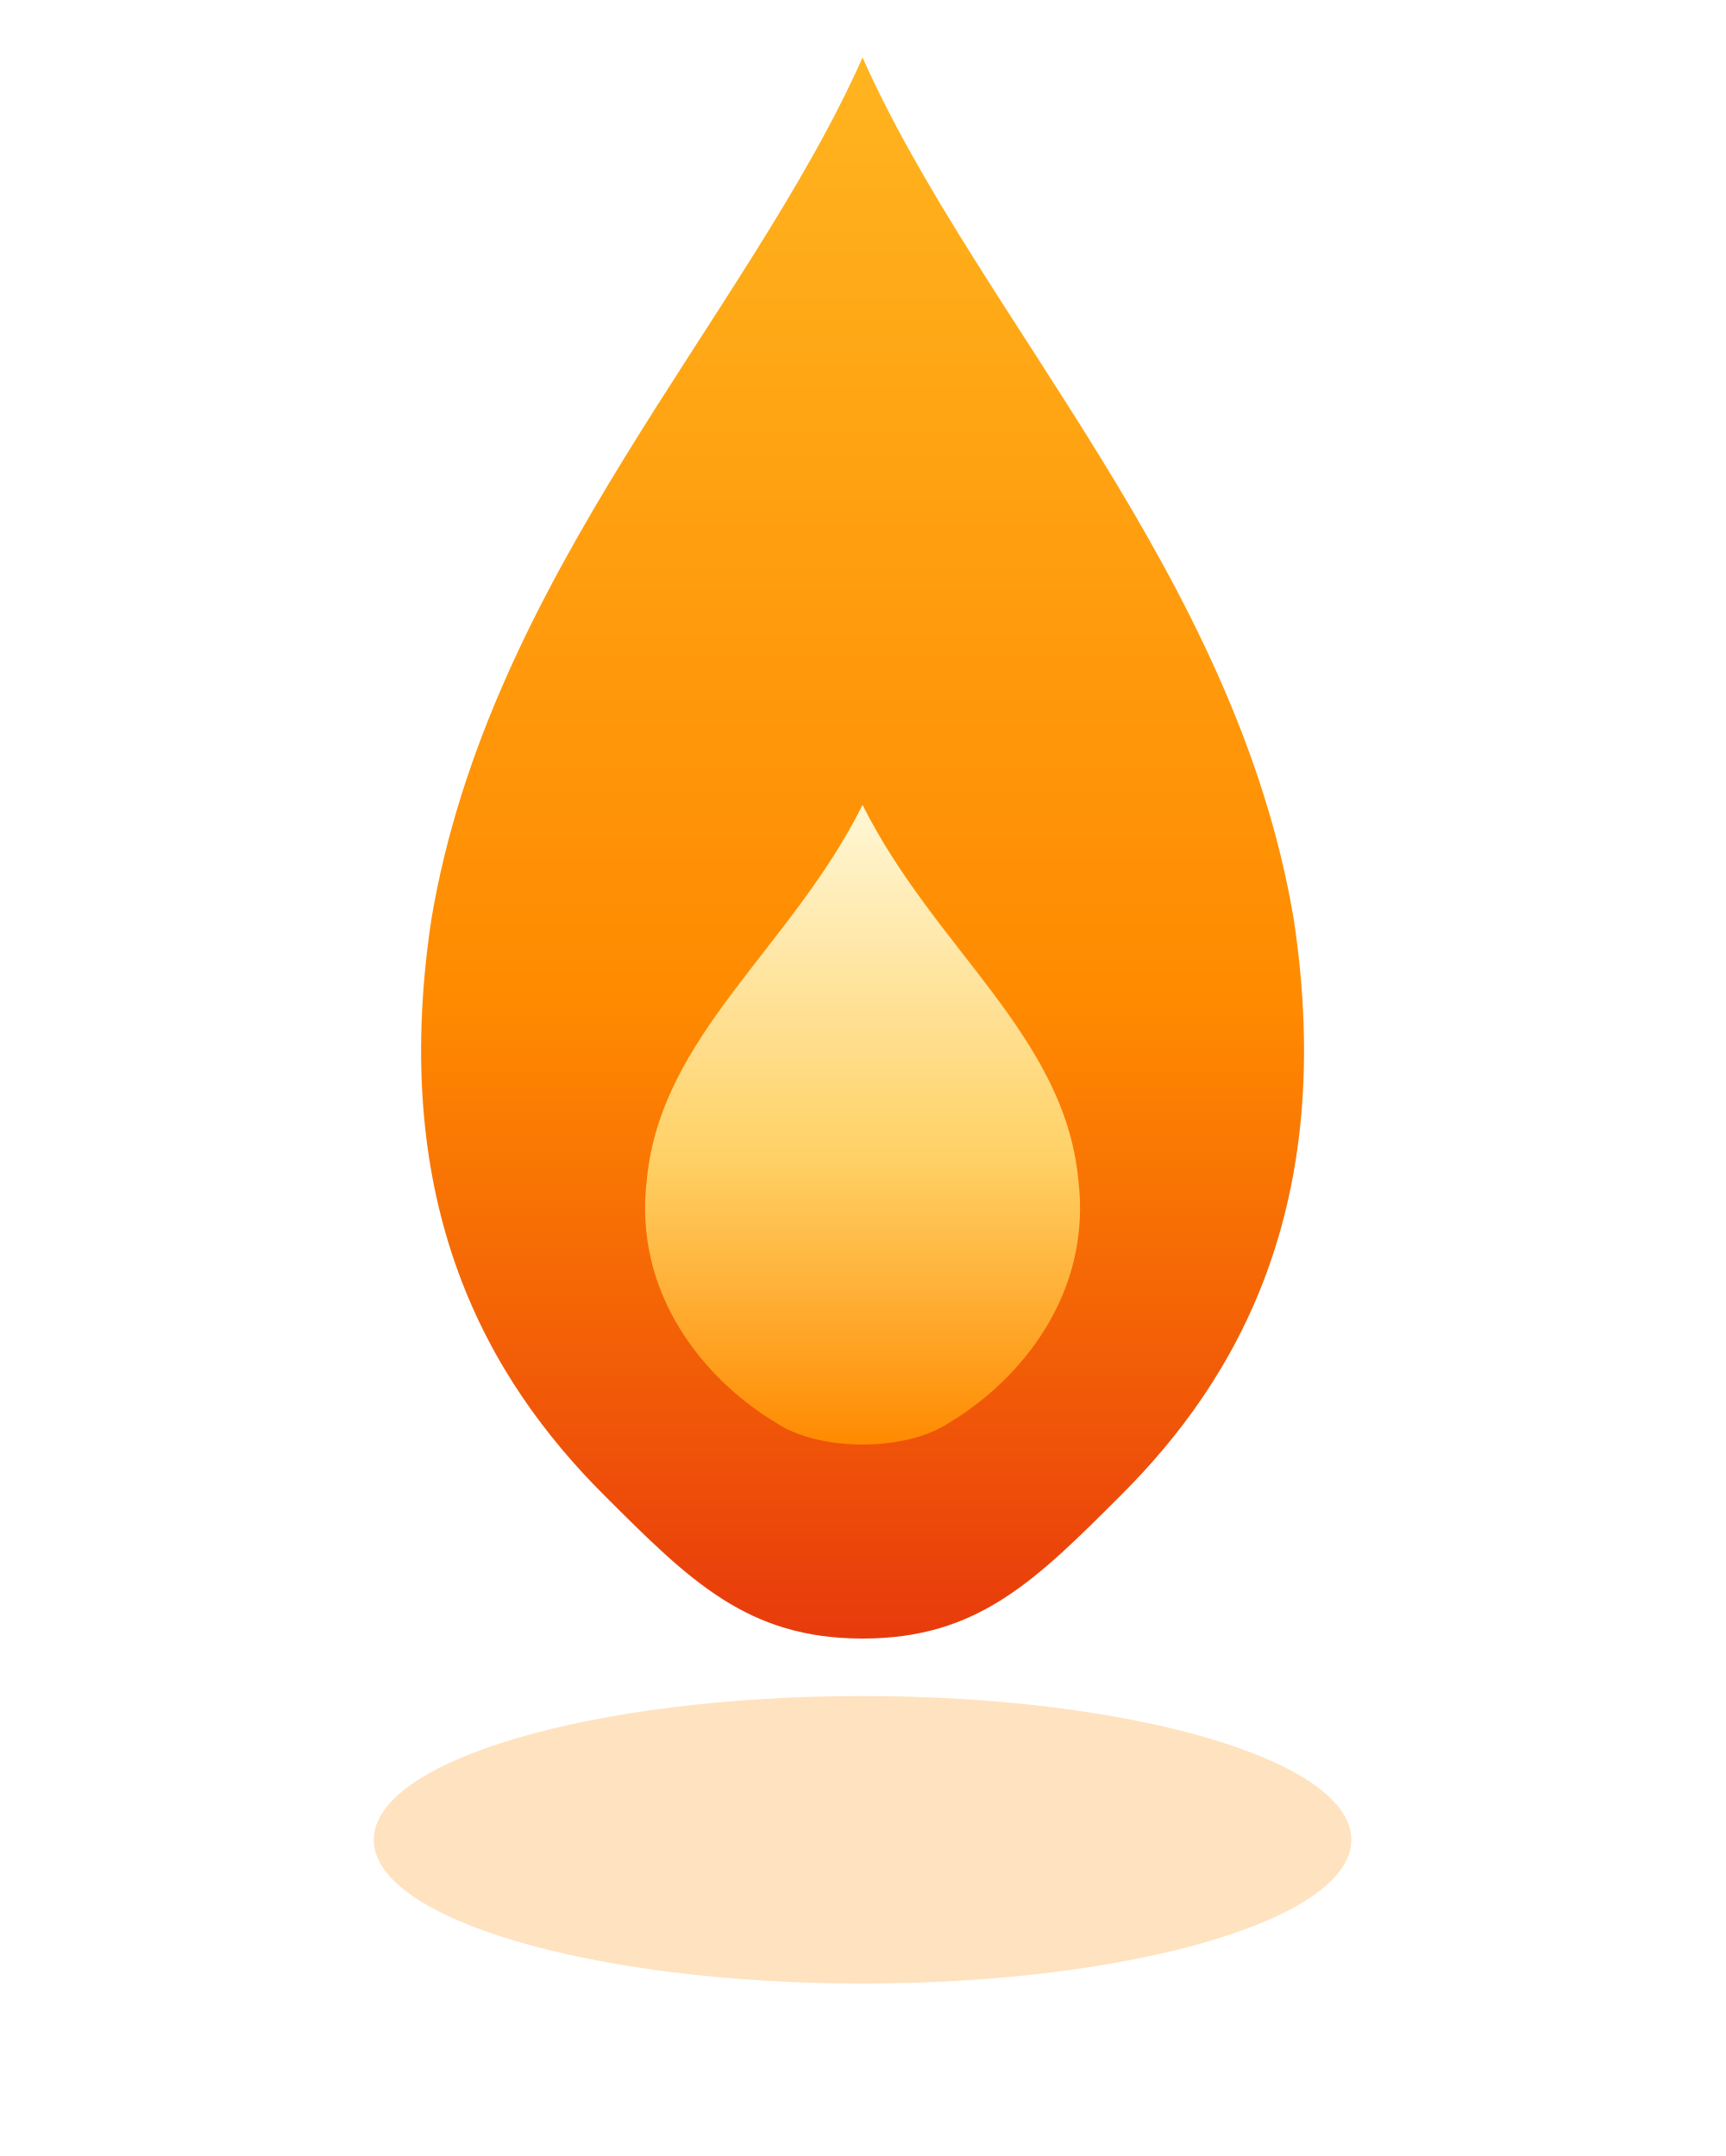
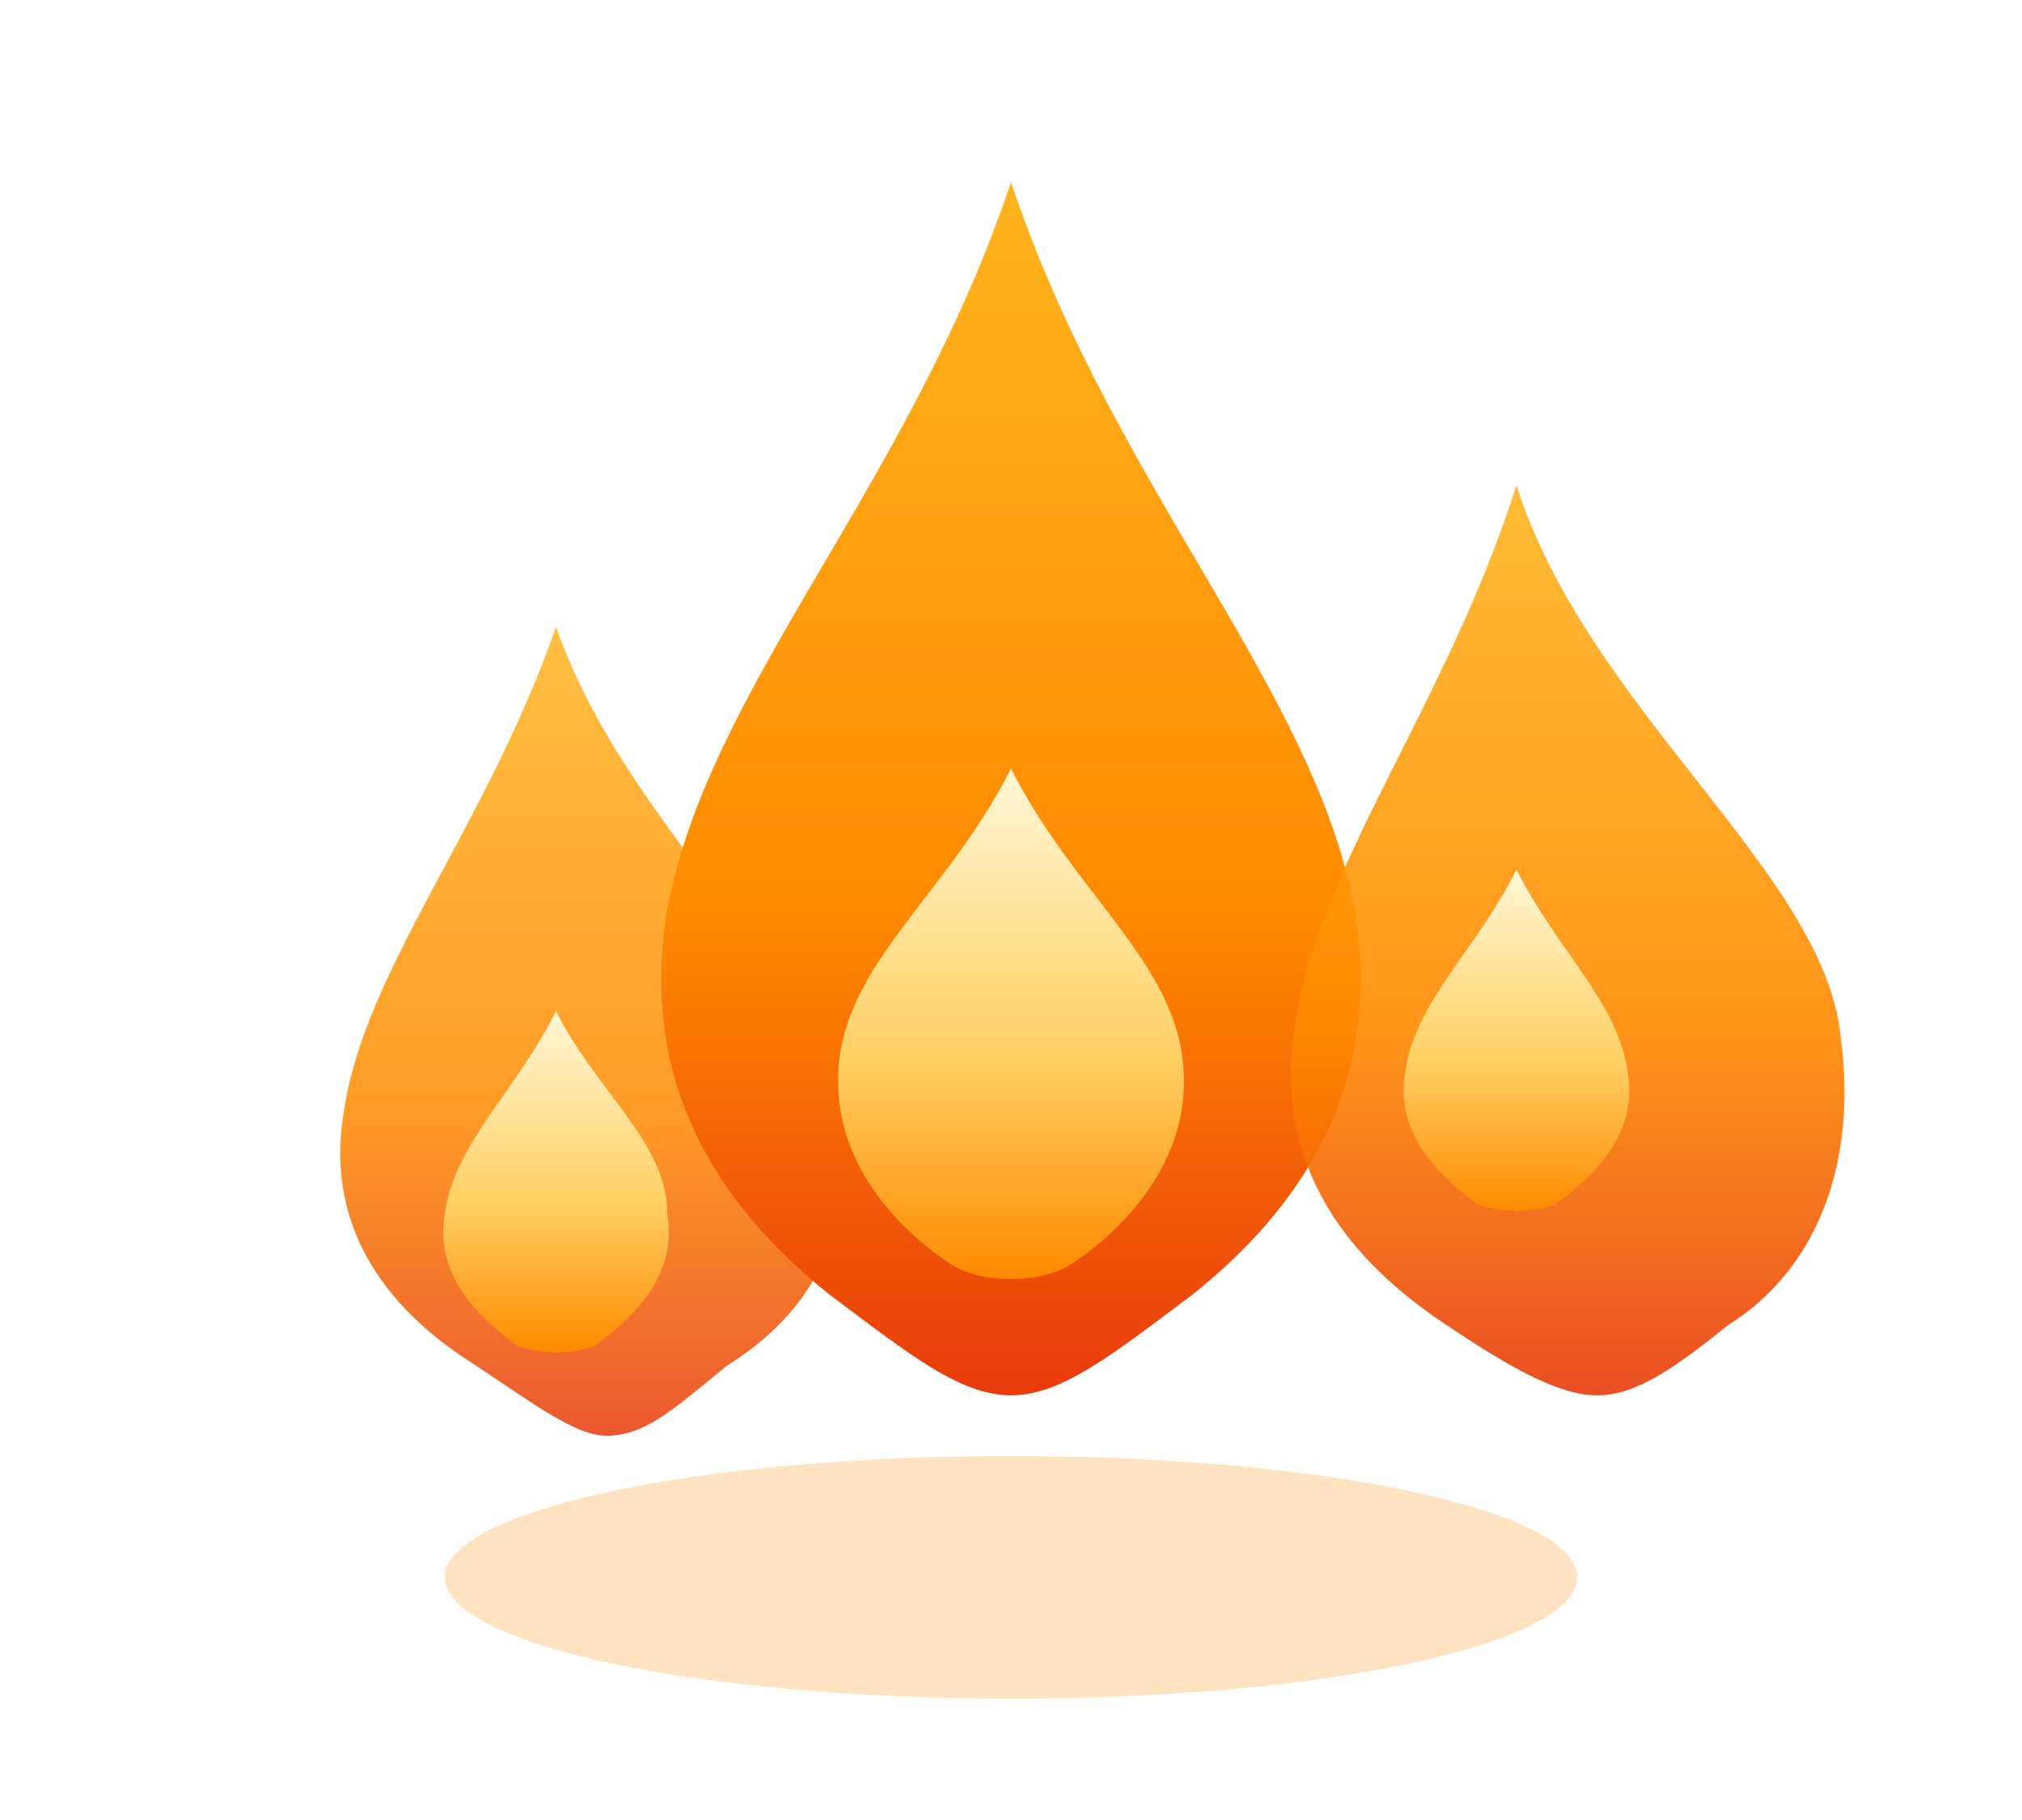
- <svg xmlns="http://www.w3.org/2000/svg" viewBox="0 0 120 150">
+ <svg xmlns="http://www.w3.org/2000/svg" viewBox="0 0 200 180">
  <defs>
    <linearGradient id="flameOuter" x1="0" y1="0" x2="0" y2="1">
      <stop offset="0%" stop-color="#ffb41f" />
      <stop offset="60%" stop-color="#ff8a00" />
      <stop offset="100%" stop-color="#e83b0c" />
    </linearGradient>
    <linearGradient id="flameInner" x1="0" y1="0" x2="0" y2="1">
      <stop offset="0%" stop-color="#fff7d6" />
      <stop offset="55%" stop-color="#ffd166" />
      <stop offset="100%" stop-color="#ff8a00" />
    </linearGradient>
  </defs>
-   <ellipse cx="60" cy="128" rx="34" ry="10" fill="#ff8a00" opacity="0.25" />
-   <path d="M60 4 C52 22 34 40 30 64 C27 84 34 96 42 104 C48 110 52 114 60 114 C68 114 72 110 78 104 C86 96 93 84 90 64 C86 40 68 22 60 4 Z" fill="url(#flameOuter)" />
-   <path d="M60 56 C55 66 46 72 45 82 C44 90 49 96 54 99 C57 101 63 101 66 99 C71 96 76 90 75 82 C74 72 65 66 60 56 Z" fill="url(#flameInner)" />
+   <ellipse cx="100" cy="156" rx="56" ry="12" fill="#ff8a00" opacity="0.25" />
+   <g>
+     <animateTransform attributeName="transform" type="translate" values="0 0; 0 -3; 0 0" dur="2.2s" repeatCount="indefinite" />
+     <path d="M55 62 C48 82 36 96 34 110 C32 122 39 130 47 135 C53 139 57 142 60 142 C64 142 67 139 72 135 C80 130 85 122 83 110 C81 96 62 82 55 62 Z" fill="url(#flameOuter)" opacity="0.85" />
+     <path d="M55 100 C51 108 45 113 44 120 C43 126 47 130 51 133 C53 134 57 134 59 133 C63 130 67 126 66 120 C66 113 59 108 55 100 Z" fill="url(#flameInner)" />
+   </g>
+   <g>
+     <animateTransform attributeName="transform" type="translate" values="0 0; 0 -4; 0 0" dur="1.6s" repeatCount="indefinite" />
+     <path d="M100 18 C90 48 70 68 66 90 C63 108 72 120 82 128 C90 134 95 138 100 138 C105 138 110 134 118 128 C128 120 137 108 134 90 C130 68 110 48 100 18 Z" fill="url(#flameOuter)" />
+     <path d="M100 76 C94 88 84 95 83 105 C82 114 88 121 94 125 C97 127 103 127 106 125 C112 121 118 114 117 105 C116 95 106 88 100 76 Z" fill="url(#flameInner)" />
+   </g>
+   <g>
+     <animateTransform attributeName="transform" type="translate" values="0 0; 0 -2; 0 0" dur="2.6s" repeatCount="indefinite" />
+     <path d="M150 48 C143 70 130 86 128 102 C126 116 134 125 143 131 C149 135 154 138 158 138 C162 138 166 135 171 131 C179 126 184 116 182 102 C180 86 157 70 150 48 Z" fill="url(#flameOuter)" opacity="0.9" />
+     <path d="M150 86 C146 94 140 99 139 106 C138 112 142 116 146 119 C148 120 152 120 154 119 C158 116 162 112 161 106 C160 99 154 94 150 86 Z" fill="url(#flameInner)" />
+   </g>
</svg>
